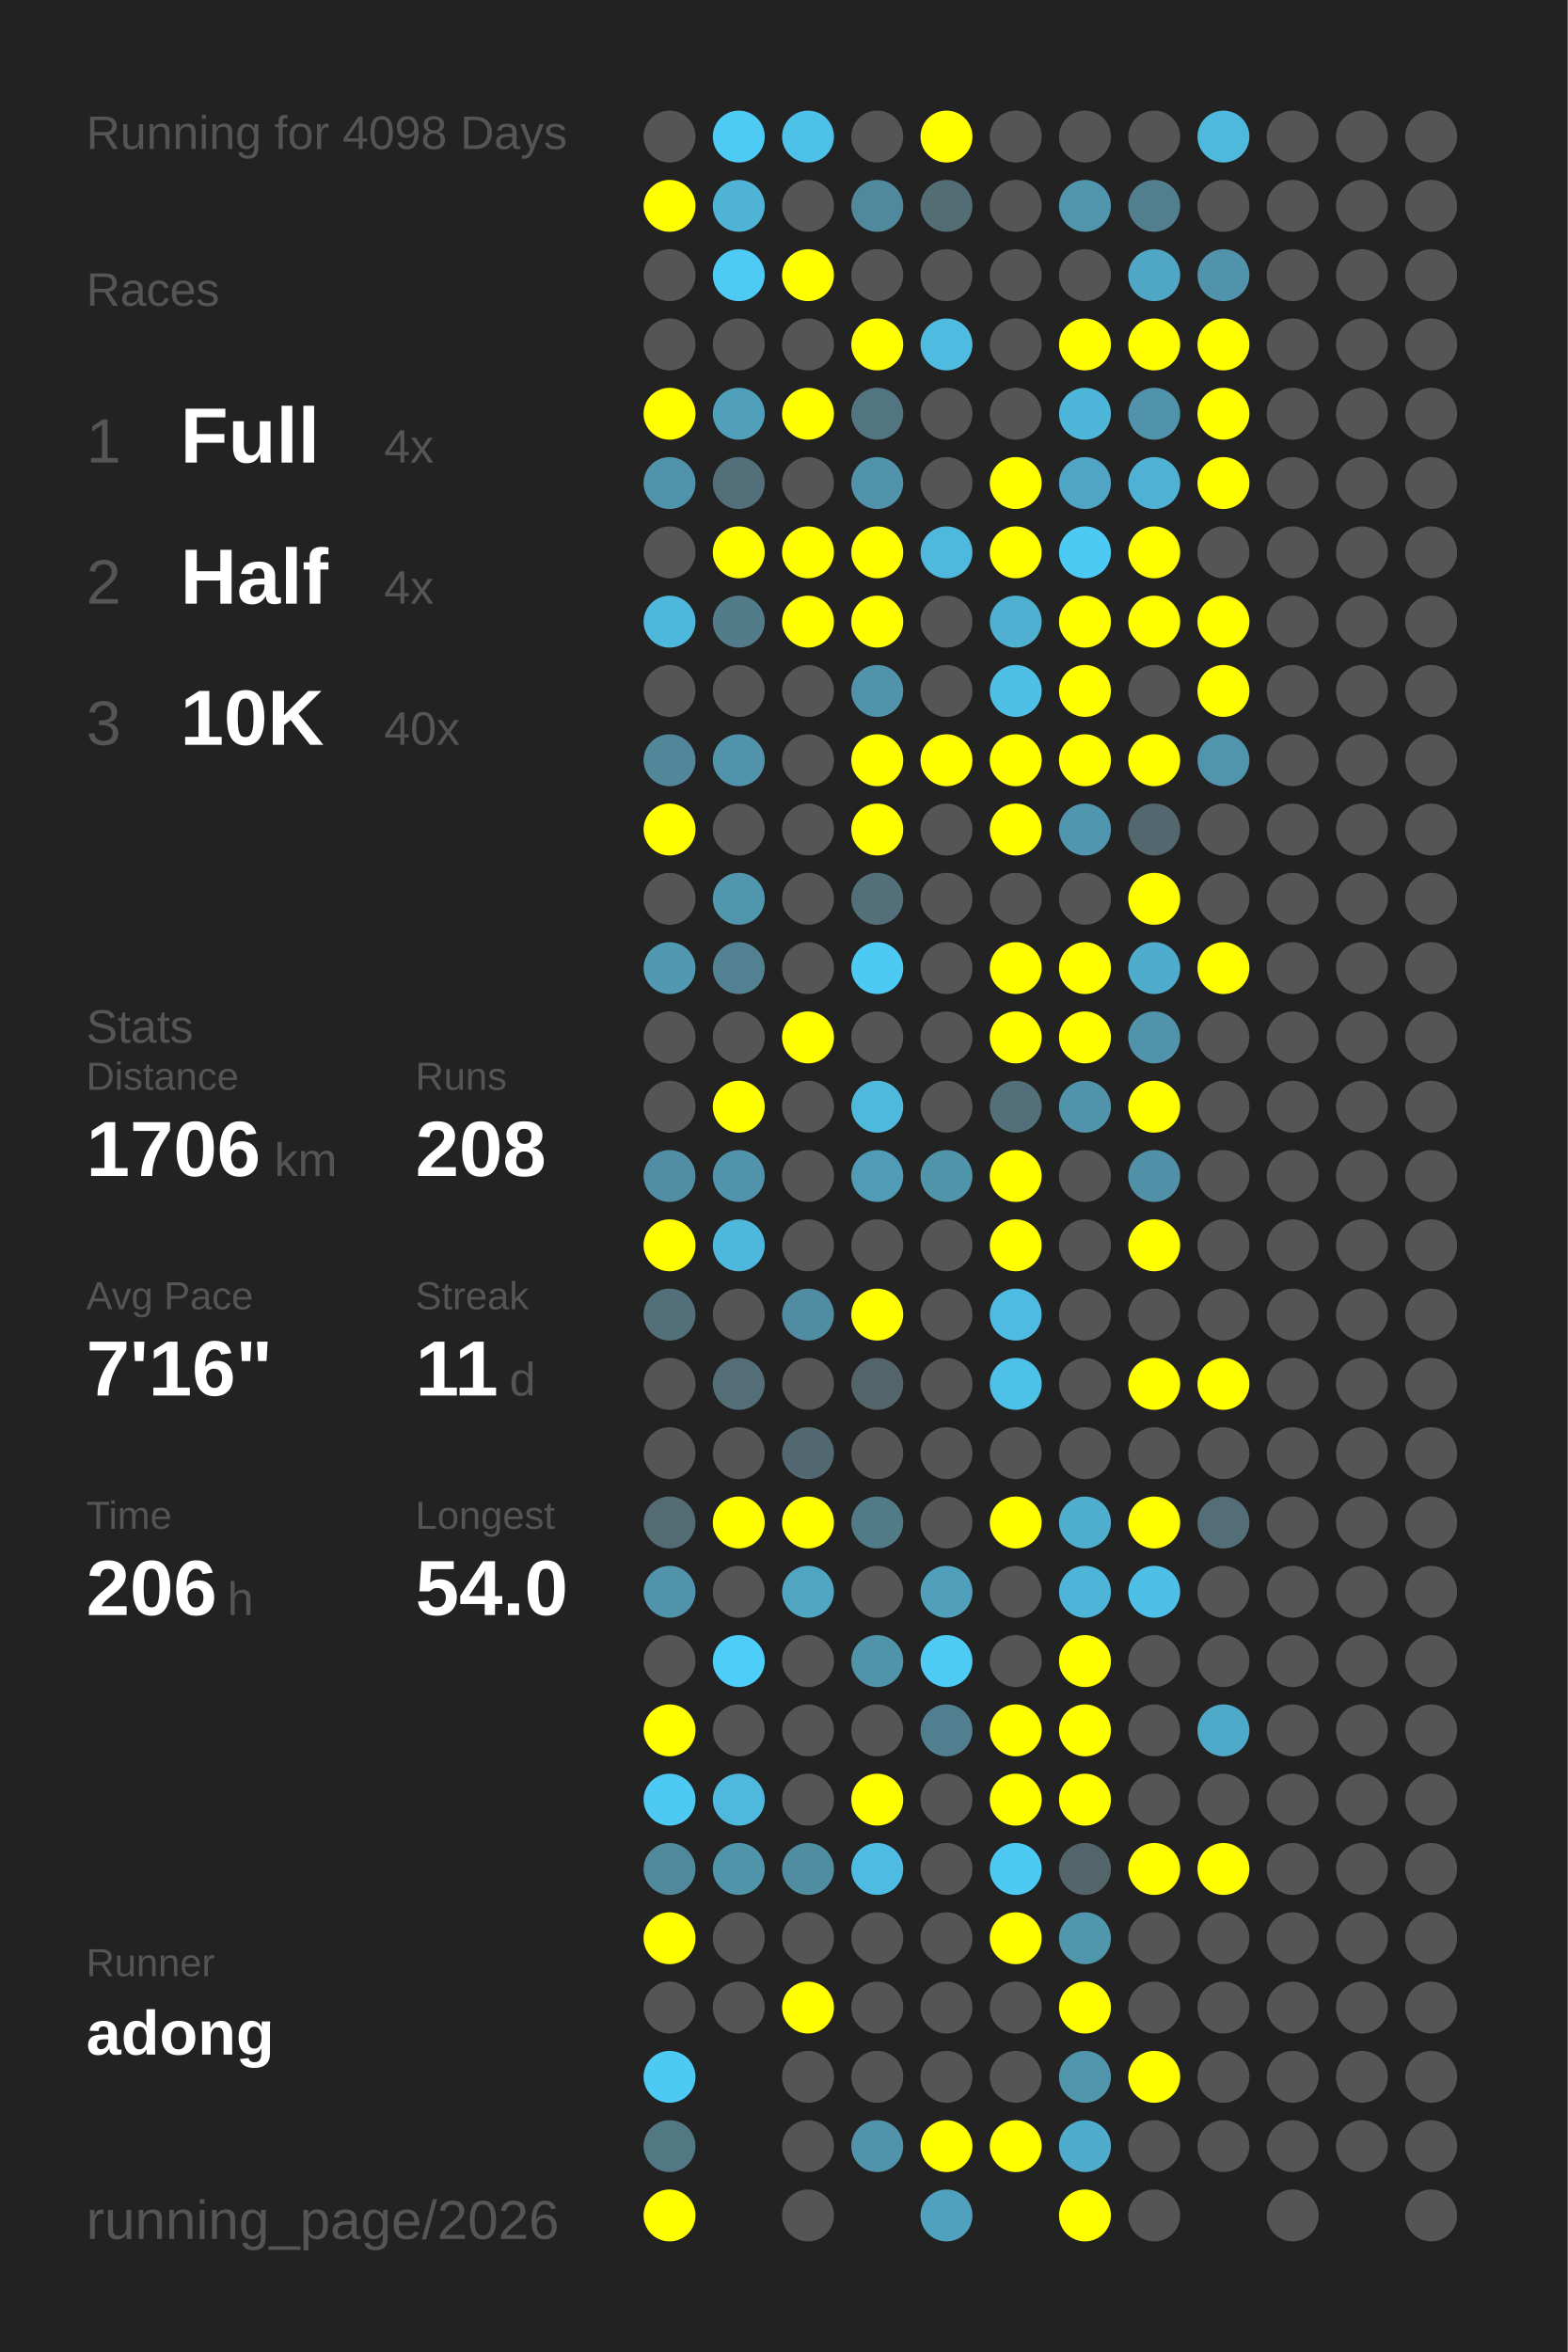
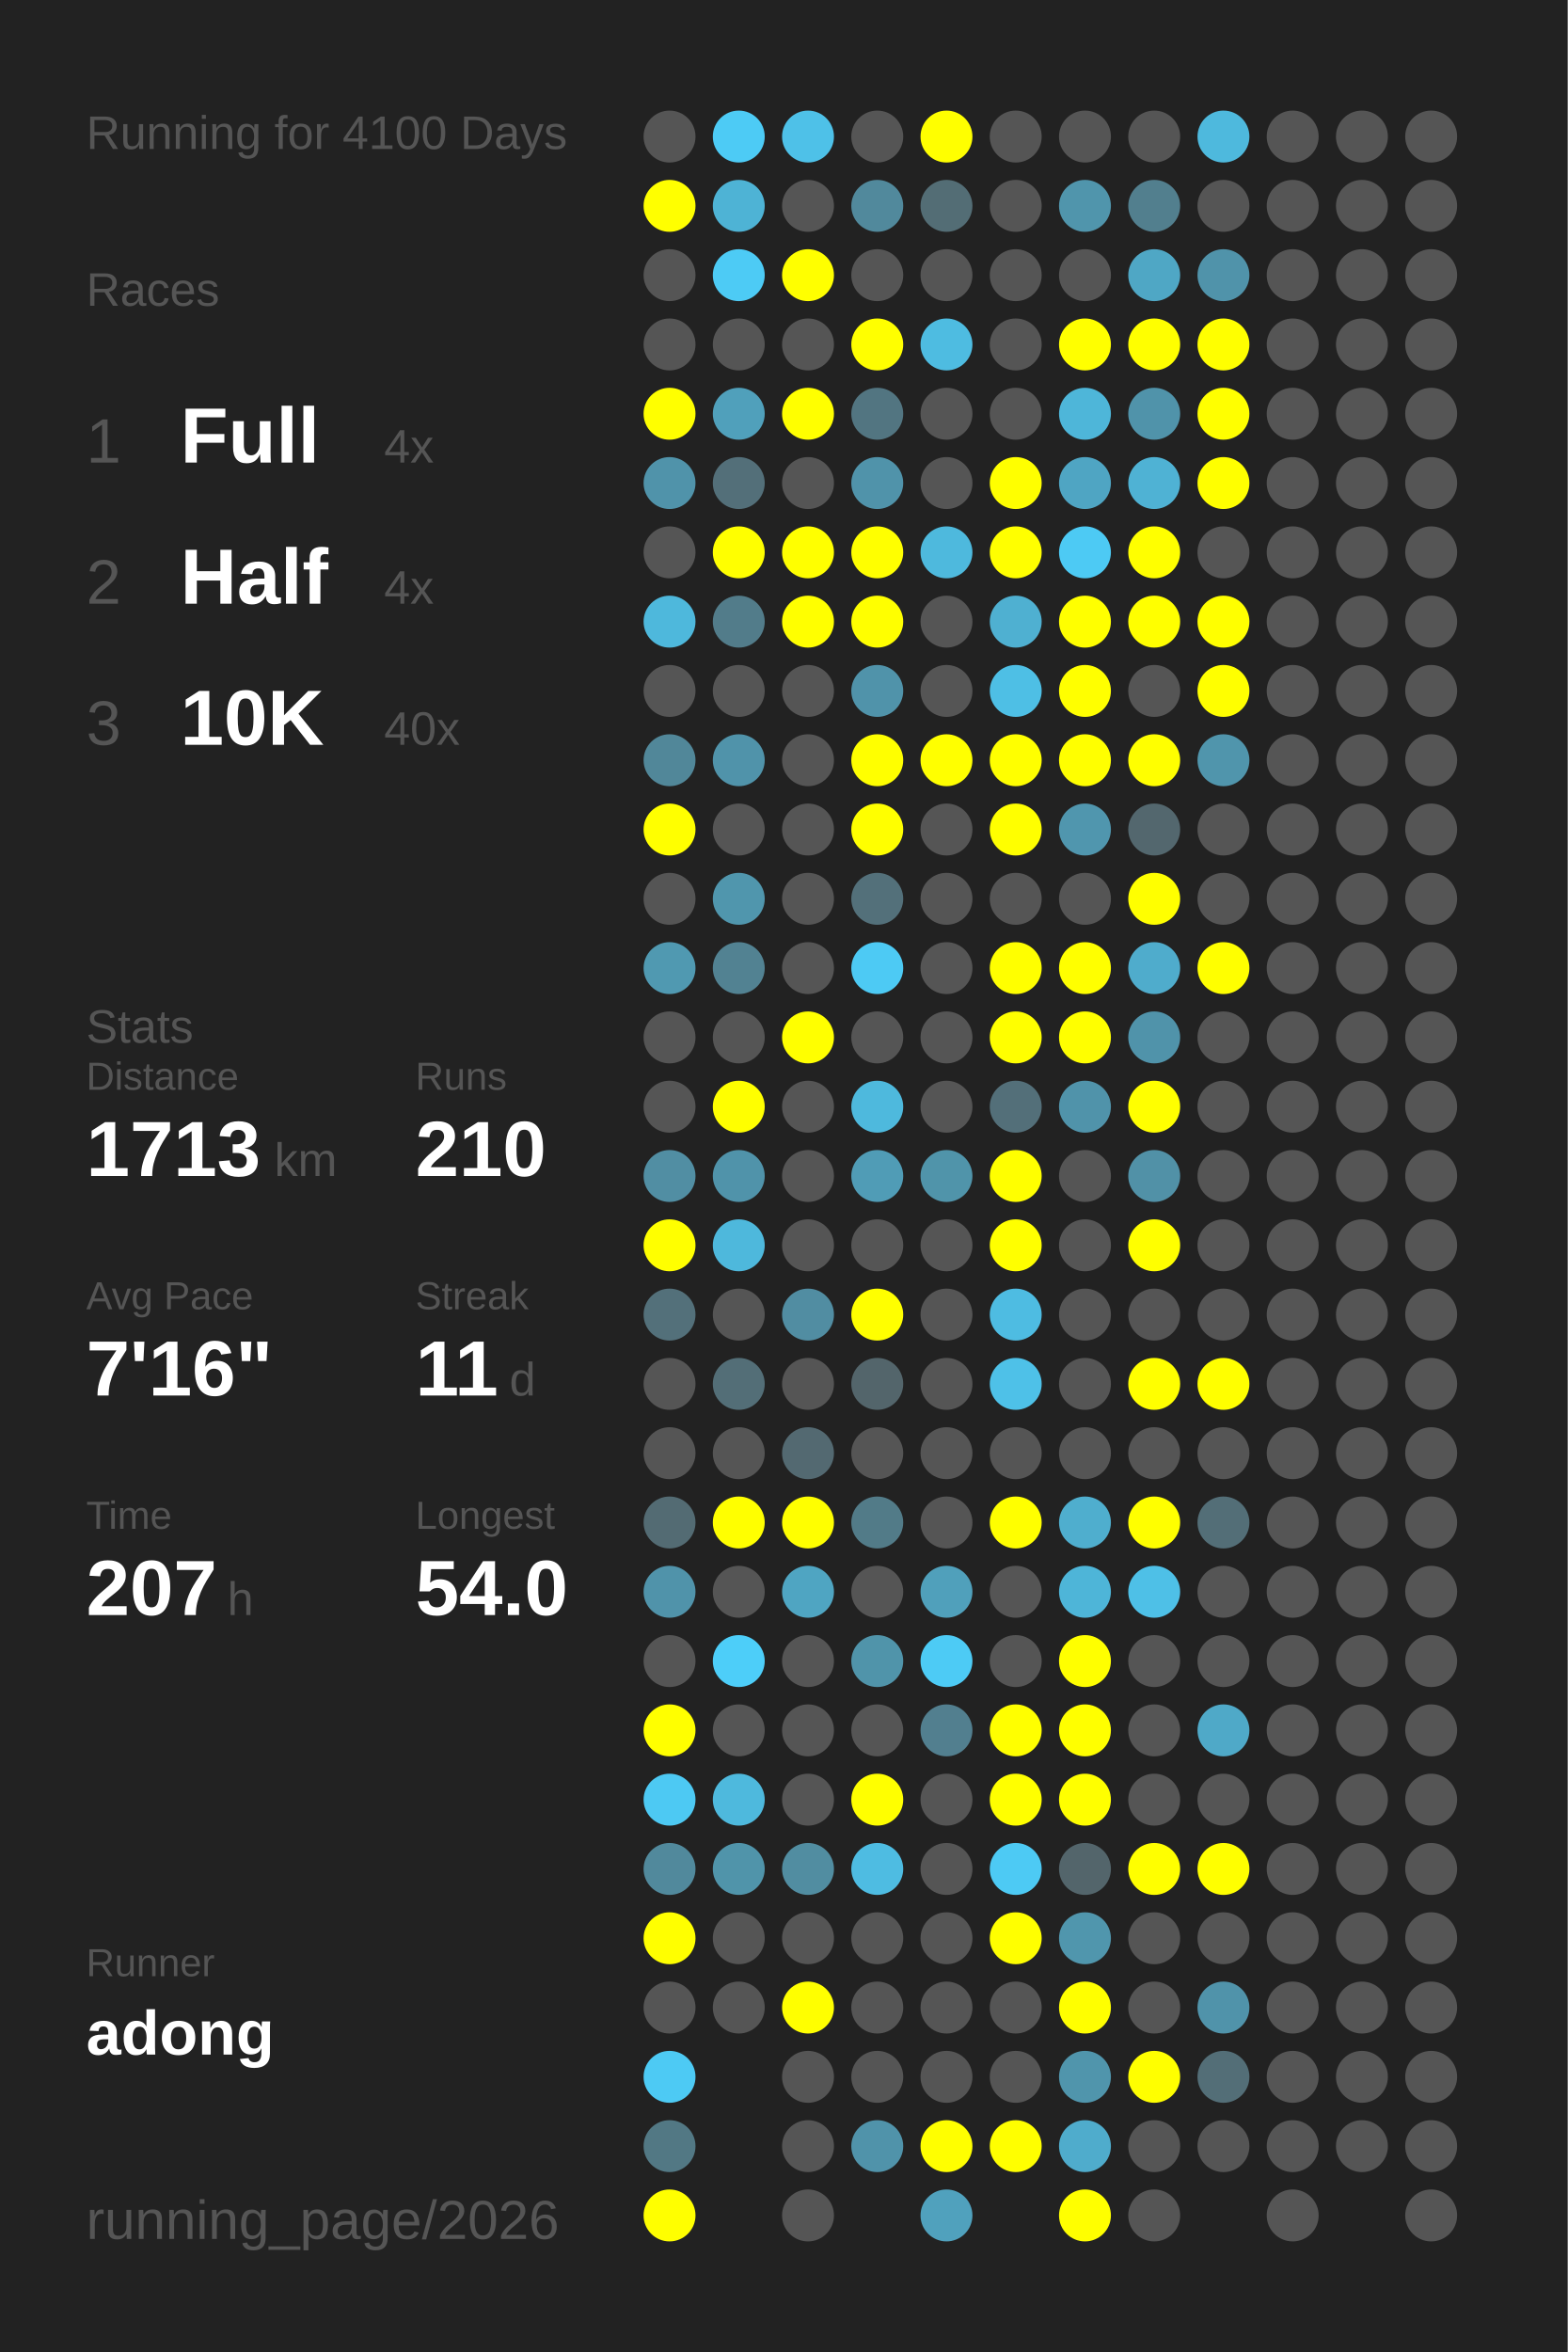
<svg xmlns="http://www.w3.org/2000/svg" baseProfile="full" height="300mm" version="1.1" viewBox="0,0,200,300" width="200mm">
  <defs />
  <rect fill="#222222" height="300" width="200" x="0" y="0" />
-   <text fill="#555555" style="font-size:6px; font-family:Arial;" x="11" y="19">Running for 4098 Days</text>
+   <text fill="#555555" style="font-size:6px; font-family:Arial;" x="11" y="19">Running for 4100 Days</text>
  <text fill="#555555" style="font-size:6px; font-family:Arial;" x="11" y="39">Races</text>
  <text fill="#555555" style="font-size:8px; font-family:Arial;" x="11" y="59">1</text>
  <text fill="#FFFFFF" style="font-size:10px; font-family:Arial; font-weight:bold;" x="23" y="59">Full</text>
  <text fill="#555555" style="font-size:6px; font-family:Arial;" x="49" y="59">4x</text>
  <text fill="#555555" style="font-size:8px; font-family:Arial;" x="11" y="77">2</text>
  <text fill="#FFFFFF" style="font-size:10px; font-family:Arial; font-weight:bold;" x="23" y="77">Half</text>
  <text fill="#555555" style="font-size:6px; font-family:Arial;" x="49" y="77">4x</text>
  <text fill="#555555" style="font-size:8px; font-family:Arial;" x="11" y="95">3</text>
  <text fill="#FFFFFF" style="font-size:10px; font-family:Arial; font-weight:bold;" x="23" y="95">10K</text>
  <text fill="#555555" style="font-size:6px; font-family:Arial;" x="49" y="95">40x</text>
  <text fill="#555555" style="font-size:6px; font-family:Arial;" x="11" y="133">Stats</text>
  <text fill="#555555" style="font-size:5px; font-family:Arial;" x="11" y="139">Distance</text>
-   <text fill="#FFFFFF" style="font-size:10px; font-family:Arial; font-weight:bold;" x="11" y="150">1706</text>
+   <text fill="#FFFFFF" style="font-size:10px; font-family:Arial; font-weight:bold;" x="11" y="150">1713</text>
  <text fill="#555555" style="font-size:6px; font-family:Arial;" x="35" y="150">km</text>
  <text fill="#555555" style="font-size:5px; font-family:Arial;" x="53" y="139">Runs</text>
-   <text fill="#FFFFFF" style="font-size:10px; font-family:Arial; font-weight:bold;" x="53" y="150">208</text>
+   <text fill="#FFFFFF" style="font-size:10px; font-family:Arial; font-weight:bold;" x="53" y="150">210</text>
  <text fill="#555555" style="font-size:5px; font-family:Arial;" x="11" y="167">Avg Pace</text>
  <text fill="#FFFFFF" style="font-size:10px; font-family:Arial; font-weight:bold;" x="11" y="178">7'16"</text>
  <text fill="#555555" style="font-size:5px; font-family:Arial;" x="53" y="167">Streak</text>
  <text fill="#FFFFFF" style="font-size:10px; font-family:Arial; font-weight:bold;" x="53" y="178">11</text>
  <text fill="#555555" style="font-size:6px; font-family:Arial;" x="65" y="178">d</text>
  <text fill="#555555" style="font-size:5px; font-family:Arial;" x="11" y="195">Time</text>
-   <text fill="#FFFFFF" style="font-size:10px; font-family:Arial; font-weight:bold;" x="11" y="206">206</text>
+   <text fill="#FFFFFF" style="font-size:10px; font-family:Arial; font-weight:bold;" x="11" y="206">207</text>
  <text fill="#555555" style="font-size:6px; font-family:Arial;" x="29" y="206">h</text>
  <text fill="#555555" style="font-size:5px; font-family:Arial;" x="53" y="195">Longest</text>
  <text fill="#FFFFFF" style="font-size:10px; font-family:Arial; font-weight:bold;" x="53" y="206">54.0</text>
  <text fill="#555555" style="font-size:5px; font-family:Arial;" x="11" y="252.065">Runner</text>
  <text fill="#FFFFFF" style="font-size:8px; font-family:Arial; font-weight:bold;" x="11" y="262.065">adong</text>
  <text fill="#555555" style="font-size:7px; font-family:Arial;" x="11" y="285.581">running_page/2026</text>
  <circle cx="85.417" cy="17.419" fill="#555555" r="3.312" />
  <circle cx="85.417" cy="26.258" fill="#FFFF00" r="3.312" />
  <circle cx="85.417" cy="35.097" fill="#555555" r="3.312" />
  <circle cx="85.417" cy="43.935" fill="#555555" r="3.312" />
  <circle cx="85.417" cy="52.774" fill="#FFFF00" r="3.312" />
  <circle cx="85.417" cy="61.613" fill="#5093aa" r="3.312" />
  <circle cx="85.417" cy="70.452" fill="#555555" r="3.312" />
  <circle cx="85.417" cy="79.29" fill="#4eb8dc" r="3.312" />
  <circle cx="85.417" cy="88.129" fill="#555555" r="3.312" />
  <circle cx="85.417" cy="96.968" fill="#518799" r="3.312" />
  <circle cx="85.417" cy="105.806" fill="#FFFF00" r="3.312" />
  <circle cx="85.417" cy="114.645" fill="#555555" r="3.312" />
  <circle cx="85.417" cy="123.484" fill="#5099b1" r="3.312" />
  <circle cx="85.417" cy="132.323" fill="#555555" r="3.312" />
  <circle cx="85.417" cy="141.161" fill="#555555" r="3.312" />
  <circle cx="85.417" cy="150" fill="#518ea3" r="3.312" />
  <circle cx="85.417" cy="158.839" fill="#FFFF00" r="3.312" />
  <circle cx="85.417" cy="167.677" fill="#53707a" r="3.312" />
  <circle cx="85.417" cy="176.516" fill="#555555" r="3.312" />
  <circle cx="85.417" cy="185.355" fill="#555555" r="3.312" />
  <circle cx="85.417" cy="194.194" fill="#536b73" r="3.312" />
  <circle cx="85.417" cy="203.032" fill="#5093aa" r="3.312" />
  <circle cx="85.417" cy="211.871" fill="#555555" r="3.312" />
  <circle cx="85.417" cy="220.71" fill="#FFFF00" r="3.312" />
  <circle cx="85.417" cy="229.548" fill="#4dc9f3" r="3.312" />
  <circle cx="85.417" cy="238.387" fill="#51899c" r="3.312" />
  <circle cx="85.417" cy="247.226" fill="#FFFF00" r="3.312" />
  <circle cx="85.417" cy="256.065" fill="#555555" r="3.312" />
  <circle cx="85.417" cy="264.903" fill="#4dcaf4" r="3.312" />
  <circle cx="85.417" cy="273.742" fill="#527884" r="3.312" />
  <circle cx="85.417" cy="282.581" fill="#FFFF00" r="3.312" />
  <circle cx="94.25" cy="17.419" fill="#4dcbf5" r="3.312" />
  <circle cx="94.25" cy="26.258" fill="#4eb3d5" r="3.312" />
  <circle cx="94.25" cy="35.097" fill="#4dcbf5" r="3.312" />
  <circle cx="94.25" cy="43.935" fill="#555555" r="3.312" />
  <circle cx="94.25" cy="52.774" fill="#50a0bb" r="3.312" />
  <circle cx="94.25" cy="61.613" fill="#536f79" r="3.312" />
  <circle cx="94.25" cy="70.452" fill="#FFFF00" r="3.312" />
  <circle cx="94.25" cy="79.29" fill="#527c8a" r="3.312" />
  <circle cx="94.25" cy="88.129" fill="#555555" r="3.312" />
  <circle cx="94.25" cy="96.968" fill="#5093aa" r="3.312" />
  <circle cx="94.25" cy="105.806" fill="#555555" r="3.312" />
  <circle cx="94.25" cy="114.645" fill="#5096ad" r="3.312" />
  <circle cx="94.25" cy="123.484" fill="#528292" r="3.312" />
  <circle cx="94.25" cy="132.323" fill="#555555" r="3.312" />
  <circle cx="94.25" cy="141.161" fill="#FFFF00" r="3.312" />
  <circle cx="94.25" cy="150" fill="#5093aa" r="3.312" />
  <circle cx="94.25" cy="158.839" fill="#4eb8dc" r="3.312" />
  <circle cx="94.25" cy="167.677" fill="#555555" r="3.312" />
  <circle cx="94.25" cy="176.516" fill="#536e77" r="3.312" />
  <circle cx="94.25" cy="185.355" fill="#555555" r="3.312" />
  <circle cx="94.25" cy="194.194" fill="#FFFF00" r="3.312" />
  <circle cx="94.25" cy="203.032" fill="#555555" r="3.312" />
  <circle cx="94.25" cy="211.871" fill="#4dcef9" r="3.312" />
  <circle cx="94.25" cy="220.71" fill="#555555" r="3.312" />
  <circle cx="94.25" cy="229.548" fill="#4eb9dd" r="3.312" />
  <circle cx="94.25" cy="238.387" fill="#5094aa" r="3.312" />
  <circle cx="94.25" cy="247.226" fill="#555555" r="3.312" />
  <circle cx="94.25" cy="256.065" fill="#555555" r="3.312" />
  <circle cx="103.083" cy="17.419" fill="#4ec1e8" r="3.312" />
  <circle cx="103.083" cy="26.258" fill="#555555" r="3.312" />
  <circle cx="103.083" cy="35.097" fill="#FFFF00" r="3.312" />
  <circle cx="103.083" cy="43.935" fill="#555555" r="3.312" />
  <circle cx="103.083" cy="52.774" fill="#FFFF00" r="3.312" />
  <circle cx="103.083" cy="61.613" fill="#555555" r="3.312" />
  <circle cx="103.083" cy="70.452" fill="#FFFF00" r="3.312" />
  <circle cx="103.083" cy="79.29" fill="#FFFF00" r="3.312" />
  <circle cx="103.083" cy="88.129" fill="#555555" r="3.312" />
  <circle cx="103.083" cy="96.968" fill="#555555" r="3.312" />
  <circle cx="103.083" cy="105.806" fill="#555555" r="3.312" />
  <circle cx="103.083" cy="114.645" fill="#555555" r="3.312" />
  <circle cx="103.083" cy="123.484" fill="#555555" r="3.312" />
  <circle cx="103.083" cy="132.323" fill="#FFFF00" r="3.312" />
  <circle cx="103.083" cy="141.161" fill="#555555" r="3.312" />
  <circle cx="103.083" cy="150" fill="#555555" r="3.312" />
  <circle cx="103.083" cy="158.839" fill="#555555" r="3.312" />
  <circle cx="103.083" cy="167.677" fill="#518da2" r="3.312" />
  <circle cx="103.083" cy="176.516" fill="#555555" r="3.312" />
  <circle cx="103.083" cy="185.355" fill="#536971" r="3.312" />
  <circle cx="103.083" cy="194.194" fill="#FFFF00" r="3.312" />
  <circle cx="103.083" cy="203.032" fill="#4fa5c2" r="3.312" />
  <circle cx="103.083" cy="211.871" fill="#555555" r="3.312" />
  <circle cx="103.083" cy="220.71" fill="#555555" r="3.312" />
  <circle cx="103.083" cy="229.548" fill="#555555" r="3.312" />
  <circle cx="103.083" cy="238.387" fill="#518da1" r="3.312" />
  <circle cx="103.083" cy="247.226" fill="#555555" r="3.312" />
  <circle cx="103.083" cy="256.065" fill="#FFFF00" r="3.312" />
  <circle cx="103.083" cy="264.903" fill="#555555" r="3.312" />
  <circle cx="103.083" cy="273.742" fill="#555555" r="3.312" />
  <circle cx="103.083" cy="282.581" fill="#555555" r="3.312" />
  <circle cx="111.917" cy="17.419" fill="#555555" r="3.312" />
  <circle cx="111.917" cy="26.258" fill="#51899c" r="3.312" />
  <circle cx="111.917" cy="35.097" fill="#555555" r="3.312" />
  <circle cx="111.917" cy="43.935" fill="#FFFF00" r="3.312" />
  <circle cx="111.917" cy="52.774" fill="#527581" r="3.312" />
  <circle cx="111.917" cy="61.613" fill="#5093aa" r="3.312" />
  <circle cx="111.917" cy="70.452" fill="#FFFF00" r="3.312" />
  <circle cx="111.917" cy="79.29" fill="#FFFF00" r="3.312" />
  <circle cx="111.917" cy="88.129" fill="#5093aa" r="3.312" />
  <circle cx="111.917" cy="96.968" fill="#FFFF00" r="3.312" />
  <circle cx="111.917" cy="105.806" fill="#FFFF00" r="3.312" />
  <circle cx="111.917" cy="114.645" fill="#53707a" r="3.312" />
  <circle cx="111.917" cy="123.484" fill="#4dcaf4" r="3.312" />
  <circle cx="111.917" cy="132.323" fill="#555555" r="3.312" />
  <circle cx="111.917" cy="141.161" fill="#4eb9dd" r="3.312" />
  <circle cx="111.917" cy="150" fill="#509cb6" r="3.312" />
  <circle cx="111.917" cy="158.839" fill="#555555" r="3.312" />
  <circle cx="111.917" cy="167.677" fill="#FFFF00" r="3.312" />
  <circle cx="111.917" cy="176.516" fill="#53656b" r="3.312" />
  <circle cx="111.917" cy="185.355" fill="#555555" r="3.312" />
  <circle cx="111.917" cy="194.194" fill="#527b88" r="3.312" />
  <circle cx="111.917" cy="203.032" fill="#555555" r="3.312" />
  <circle cx="111.917" cy="211.871" fill="#5094aa" r="3.312" />
  <circle cx="111.917" cy="220.71" fill="#555555" r="3.312" />
  <circle cx="111.917" cy="229.548" fill="#FFFF00" r="3.312" />
  <circle cx="111.917" cy="238.387" fill="#4ebce2" r="3.312" />
  <circle cx="111.917" cy="247.226" fill="#555555" r="3.312" />
  <circle cx="111.917" cy="256.065" fill="#555555" r="3.312" />
  <circle cx="111.917" cy="264.903" fill="#555555" r="3.312" />
  <circle cx="111.917" cy="273.742" fill="#5093aa" r="3.312" />
  <circle cx="120.75" cy="17.419" fill="#FFFF00" r="3.312" />
  <circle cx="120.75" cy="26.258" fill="#536d75" r="3.312" />
  <circle cx="120.75" cy="35.097" fill="#555555" r="3.312" />
  <circle cx="120.75" cy="43.935" fill="#4ebce1" r="3.312" />
  <circle cx="120.75" cy="52.774" fill="#555555" r="3.312" />
  <circle cx="120.75" cy="61.613" fill="#555555" r="3.312" />
  <circle cx="120.75" cy="70.452" fill="#4eb9dd" r="3.312" />
  <circle cx="120.75" cy="79.29" fill="#555555" r="3.312" />
  <circle cx="120.75" cy="88.129" fill="#555555" r="3.312" />
  <circle cx="120.75" cy="96.968" fill="#FFFF00" r="3.312" />
  <circle cx="120.75" cy="105.806" fill="#555555" r="3.312" />
  <circle cx="120.75" cy="114.645" fill="#555555" r="3.312" />
  <circle cx="120.75" cy="123.484" fill="#555555" r="3.312" />
  <circle cx="120.75" cy="132.323" fill="#555555" r="3.312" />
  <circle cx="120.75" cy="141.161" fill="#555555" r="3.312" />
  <circle cx="120.75" cy="150" fill="#5094aa" r="3.312" />
  <circle cx="120.75" cy="158.839" fill="#555555" r="3.312" />
  <circle cx="120.75" cy="167.677" fill="#555555" r="3.312" />
  <circle cx="120.75" cy="176.516" fill="#555555" r="3.312" />
  <circle cx="120.75" cy="185.355" fill="#555555" r="3.312" />
  <circle cx="120.75" cy="194.194" fill="#555555" r="3.312" />
  <circle cx="120.75" cy="203.032" fill="#50a0bb" r="3.312" />
  <circle cx="120.75" cy="211.871" fill="#4dcbf5" r="3.312" />
  <circle cx="120.75" cy="220.71" fill="#527f8f" r="3.312" />
  <circle cx="120.75" cy="229.548" fill="#555555" r="3.312" />
  <circle cx="120.75" cy="238.387" fill="#555555" r="3.312" />
  <circle cx="120.75" cy="247.226" fill="#555555" r="3.312" />
  <circle cx="120.75" cy="256.065" fill="#555555" r="3.312" />
  <circle cx="120.75" cy="264.903" fill="#555555" r="3.312" />
  <circle cx="120.75" cy="273.742" fill="#FFFF00" r="3.312" />
  <circle cx="120.75" cy="282.581" fill="#50a1bd" r="3.312" />
  <circle cx="129.583" cy="17.419" fill="#555555" r="3.312" />
  <circle cx="129.583" cy="26.258" fill="#555555" r="3.312" />
  <circle cx="129.583" cy="35.097" fill="#555555" r="3.312" />
  <circle cx="129.583" cy="43.935" fill="#555555" r="3.312" />
  <circle cx="129.583" cy="52.774" fill="#555555" r="3.312" />
  <circle cx="129.583" cy="61.613" fill="#FFFF00" r="3.312" />
  <circle cx="129.583" cy="70.452" fill="#FFFF00" r="3.312" />
  <circle cx="129.583" cy="79.29" fill="#4fb0d1" r="3.312" />
  <circle cx="129.583" cy="88.129" fill="#4ebfe5" r="3.312" />
  <circle cx="129.583" cy="96.968" fill="#FFFF00" r="3.312" />
  <circle cx="129.583" cy="105.806" fill="#FFFF00" r="3.312" />
  <circle cx="129.583" cy="114.645" fill="#555555" r="3.312" />
  <circle cx="129.583" cy="123.484" fill="#FFFF00" r="3.312" />
  <circle cx="129.583" cy="132.323" fill="#FFFF00" r="3.312" />
  <circle cx="129.583" cy="141.161" fill="#536f79" r="3.312" />
  <circle cx="129.583" cy="150" fill="#FFFF00" r="3.312" />
  <circle cx="129.583" cy="158.839" fill="#FFFF00" r="3.312" />
  <circle cx="129.583" cy="167.677" fill="#4ebce2" r="3.312" />
  <circle cx="129.583" cy="176.516" fill="#4ec1e8" r="3.312" />
  <circle cx="129.583" cy="185.355" fill="#555555" r="3.312" />
  <circle cx="129.583" cy="194.194" fill="#FFFF00" r="3.312" />
  <circle cx="129.583" cy="203.032" fill="#555555" r="3.312" />
  <circle cx="129.583" cy="211.871" fill="#555555" r="3.312" />
  <circle cx="129.583" cy="220.71" fill="#FFFF00" r="3.312" />
  <circle cx="129.583" cy="229.548" fill="#FFFF00" r="3.312" />
  <circle cx="129.583" cy="238.387" fill="#4dcaf4" r="3.312" />
  <circle cx="129.583" cy="247.226" fill="#FFFF00" r="3.312" />
  <circle cx="129.583" cy="256.065" fill="#555555" r="3.312" />
  <circle cx="129.583" cy="264.903" fill="#555555" r="3.312" />
  <circle cx="129.583" cy="273.742" fill="#FFFF00" r="3.312" />
  <circle cx="138.417" cy="17.419" fill="#555555" r="3.312" />
  <circle cx="138.417" cy="26.258" fill="#5095ac" r="3.312" />
  <circle cx="138.417" cy="35.097" fill="#555555" r="3.312" />
  <circle cx="138.417" cy="43.935" fill="#FFFF00" r="3.312" />
  <circle cx="138.417" cy="52.774" fill="#4eb6d9" r="3.312" />
  <circle cx="138.417" cy="61.613" fill="#4fa5c3" r="3.312" />
  <circle cx="138.417" cy="70.452" fill="#4dcaf4" r="3.312" />
  <circle cx="138.417" cy="79.29" fill="#FFFF00" r="3.312" />
  <circle cx="138.417" cy="88.129" fill="#FFFF00" r="3.312" />
  <circle cx="138.417" cy="96.968" fill="#FFFF00" r="3.312" />
  <circle cx="138.417" cy="105.806" fill="#5096ae" r="3.312" />
  <circle cx="138.417" cy="114.645" fill="#555555" r="3.312" />
  <circle cx="138.417" cy="123.484" fill="#FFFF00" r="3.312" />
  <circle cx="138.417" cy="132.323" fill="#FFFF00" r="3.312" />
  <circle cx="138.417" cy="141.161" fill="#5093aa" r="3.312" />
  <circle cx="138.417" cy="150" fill="#555555" r="3.312" />
  <circle cx="138.417" cy="158.839" fill="#555555" r="3.312" />
  <circle cx="138.417" cy="167.677" fill="#555555" r="3.312" />
  <circle cx="138.417" cy="176.516" fill="#555555" r="3.312" />
  <circle cx="138.417" cy="185.355" fill="#555555" r="3.312" />
  <circle cx="138.417" cy="194.194" fill="#4faece" r="3.312" />
  <circle cx="138.417" cy="203.032" fill="#4eb5d8" r="3.312" />
  <circle cx="138.417" cy="211.871" fill="#FFFF00" r="3.312" />
  <circle cx="138.417" cy="220.71" fill="#FFFF00" r="3.312" />
  <circle cx="138.417" cy="229.548" fill="#FFFF00" r="3.312" />
  <circle cx="138.417" cy="238.387" fill="#53656b" r="3.312" />
  <circle cx="138.417" cy="247.226" fill="#5096ad" r="3.312" />
  <circle cx="138.417" cy="256.065" fill="#FFFF00" r="3.312" />
  <circle cx="138.417" cy="264.903" fill="#5095ac" r="3.312" />
  <circle cx="138.417" cy="273.742" fill="#4faccc" r="3.312" />
  <circle cx="138.417" cy="282.581" fill="#FFFF00" r="3.312" />
  <circle cx="147.25" cy="17.419" fill="#555555" r="3.312" />
  <circle cx="147.25" cy="26.258" fill="#527f8e" r="3.312" />
  <circle cx="147.25" cy="35.097" fill="#4fa7c5" r="3.312" />
  <circle cx="147.25" cy="43.935" fill="#FFFF00" r="3.312" />
  <circle cx="147.25" cy="52.774" fill="#5093aa" r="3.312" />
  <circle cx="147.25" cy="61.613" fill="#4fb2d4" r="3.312" />
  <circle cx="147.25" cy="70.452" fill="#FFFF00" r="3.312" />
  <circle cx="147.25" cy="79.29" fill="#FFFF00" r="3.312" />
  <circle cx="147.25" cy="88.129" fill="#555555" r="3.312" />
  <circle cx="147.25" cy="96.968" fill="#FFFF00" r="3.312" />
  <circle cx="147.25" cy="105.806" fill="#53676e" r="3.312" />
  <circle cx="147.25" cy="114.645" fill="#FFFF00" r="3.312" />
  <circle cx="147.25" cy="123.484" fill="#4faccc" r="3.312" />
  <circle cx="147.25" cy="132.323" fill="#5093aa" r="3.312" />
  <circle cx="147.25" cy="141.161" fill="#FFFF00" r="3.312" />
  <circle cx="147.25" cy="150" fill="#5191a7" r="3.312" />
  <circle cx="147.25" cy="158.839" fill="#FFFF00" r="3.312" />
  <circle cx="147.25" cy="167.677" fill="#555555" r="3.312" />
  <circle cx="147.25" cy="176.516" fill="#FFFF00" r="3.312" />
  <circle cx="147.25" cy="185.355" fill="#555555" r="3.312" />
  <circle cx="147.25" cy="194.194" fill="#FFFF00" r="3.312" />
  <circle cx="147.25" cy="203.032" fill="#4ec0e7" r="3.312" />
  <circle cx="147.25" cy="211.871" fill="#555555" r="3.312" />
  <circle cx="147.25" cy="220.71" fill="#555555" r="3.312" />
  <circle cx="147.25" cy="229.548" fill="#555555" r="3.312" />
  <circle cx="147.25" cy="238.387" fill="#FFFF00" r="3.312" />
  <circle cx="147.25" cy="247.226" fill="#555555" r="3.312" />
  <circle cx="147.25" cy="256.065" fill="#555555" r="3.312" />
  <circle cx="147.25" cy="264.903" fill="#FFFF00" r="3.312" />
  <circle cx="147.25" cy="273.742" fill="#555555" r="3.312" />
  <circle cx="147.25" cy="282.581" fill="#555555" r="3.312" />
  <circle cx="156.083" cy="17.419" fill="#4eb9dd" r="3.312" />
  <circle cx="156.083" cy="26.258" fill="#555555" r="3.312" />
  <circle cx="156.083" cy="35.097" fill="#5093aa" r="3.312" />
  <circle cx="156.083" cy="43.935" fill="#FFFF00" r="3.312" />
  <circle cx="156.083" cy="52.774" fill="#FFFF00" r="3.312" />
  <circle cx="156.083" cy="61.613" fill="#FFFF00" r="3.312" />
  <circle cx="156.083" cy="70.452" fill="#555555" r="3.312" />
  <circle cx="156.083" cy="79.29" fill="#FFFF00" r="3.312" />
  <circle cx="156.083" cy="88.129" fill="#FFFF00" r="3.312" />
  <circle cx="156.083" cy="96.968" fill="#5095ac" r="3.312" />
  <circle cx="156.083" cy="105.806" fill="#555555" r="3.312" />
  <circle cx="156.083" cy="114.645" fill="#555555" r="3.312" />
  <circle cx="156.083" cy="123.484" fill="#FFFF00" r="3.312" />
  <circle cx="156.083" cy="132.323" fill="#555555" r="3.312" />
  <circle cx="156.083" cy="141.161" fill="#555555" r="3.312" />
  <circle cx="156.083" cy="150" fill="#555555" r="3.312" />
  <circle cx="156.083" cy="158.839" fill="#555555" r="3.312" />
  <circle cx="156.083" cy="167.677" fill="#555555" r="3.312" />
  <circle cx="156.083" cy="176.516" fill="#FFFF00" r="3.312" />
  <circle cx="156.083" cy="185.355" fill="#555555" r="3.312" />
  <circle cx="156.083" cy="194.194" fill="#536e77" r="3.312" />
  <circle cx="156.083" cy="203.032" fill="#555555" r="3.312" />
  <circle cx="156.083" cy="211.871" fill="#555555" r="3.312" />
  <circle cx="156.083" cy="220.71" fill="#4fa9c8" r="3.312" />
  <circle cx="156.083" cy="229.548" fill="#555555" r="3.312" />
  <circle cx="156.083" cy="238.387" fill="#FFFF00" r="3.312" />
  <circle cx="156.083" cy="247.226" fill="#555555" r="3.312" />
-   <circle cx="156.083" cy="256.065" fill="#555555" r="3.312" />
-   <circle cx="156.083" cy="264.903" fill="#555555" r="3.312" />
+   <circle cx="156.083" cy="256.065" fill="#5093aa" r="3.312" />
+   <circle cx="156.083" cy="264.903" fill="#536e77" r="3.312" />
  <circle cx="156.083" cy="273.742" fill="#555555" r="3.312" />
  <circle cx="164.917" cy="17.419" fill="#555555" r="3.312" />
  <circle cx="164.917" cy="26.258" fill="#555555" r="3.312" />
  <circle cx="164.917" cy="35.097" fill="#555555" r="3.312" />
  <circle cx="164.917" cy="43.935" fill="#555555" r="3.312" />
  <circle cx="164.917" cy="52.774" fill="#555555" r="3.312" />
  <circle cx="164.917" cy="61.613" fill="#555555" r="3.312" />
  <circle cx="164.917" cy="70.452" fill="#555555" r="3.312" />
  <circle cx="164.917" cy="79.29" fill="#555555" r="3.312" />
  <circle cx="164.917" cy="88.129" fill="#555555" r="3.312" />
  <circle cx="164.917" cy="96.968" fill="#555555" r="3.312" />
  <circle cx="164.917" cy="105.806" fill="#555555" r="3.312" />
  <circle cx="164.917" cy="114.645" fill="#555555" r="3.312" />
  <circle cx="164.917" cy="123.484" fill="#555555" r="3.312" />
  <circle cx="164.917" cy="132.323" fill="#555555" r="3.312" />
  <circle cx="164.917" cy="141.161" fill="#555555" r="3.312" />
  <circle cx="164.917" cy="150" fill="#555555" r="3.312" />
  <circle cx="164.917" cy="158.839" fill="#555555" r="3.312" />
  <circle cx="164.917" cy="167.677" fill="#555555" r="3.312" />
  <circle cx="164.917" cy="176.516" fill="#555555" r="3.312" />
  <circle cx="164.917" cy="185.355" fill="#555555" r="3.312" />
  <circle cx="164.917" cy="194.194" fill="#555555" r="3.312" />
  <circle cx="164.917" cy="203.032" fill="#555555" r="3.312" />
  <circle cx="164.917" cy="211.871" fill="#555555" r="3.312" />
  <circle cx="164.917" cy="220.71" fill="#555555" r="3.312" />
  <circle cx="164.917" cy="229.548" fill="#555555" r="3.312" />
  <circle cx="164.917" cy="238.387" fill="#555555" r="3.312" />
  <circle cx="164.917" cy="247.226" fill="#555555" r="3.312" />
  <circle cx="164.917" cy="256.065" fill="#555555" r="3.312" />
  <circle cx="164.917" cy="264.903" fill="#555555" r="3.312" />
  <circle cx="164.917" cy="273.742" fill="#555555" r="3.312" />
  <circle cx="164.917" cy="282.581" fill="#555555" r="3.312" />
  <circle cx="173.75" cy="17.419" fill="#555555" r="3.312" />
  <circle cx="173.75" cy="26.258" fill="#555555" r="3.312" />
  <circle cx="173.75" cy="35.097" fill="#555555" r="3.312" />
  <circle cx="173.75" cy="43.935" fill="#555555" r="3.312" />
  <circle cx="173.75" cy="52.774" fill="#555555" r="3.312" />
  <circle cx="173.75" cy="61.613" fill="#555555" r="3.312" />
  <circle cx="173.75" cy="70.452" fill="#555555" r="3.312" />
  <circle cx="173.75" cy="79.29" fill="#555555" r="3.312" />
  <circle cx="173.75" cy="88.129" fill="#555555" r="3.312" />
  <circle cx="173.75" cy="96.968" fill="#555555" r="3.312" />
  <circle cx="173.75" cy="105.806" fill="#555555" r="3.312" />
  <circle cx="173.75" cy="114.645" fill="#555555" r="3.312" />
  <circle cx="173.75" cy="123.484" fill="#555555" r="3.312" />
  <circle cx="173.75" cy="132.323" fill="#555555" r="3.312" />
  <circle cx="173.75" cy="141.161" fill="#555555" r="3.312" />
  <circle cx="173.75" cy="150" fill="#555555" r="3.312" />
  <circle cx="173.75" cy="158.839" fill="#555555" r="3.312" />
  <circle cx="173.75" cy="167.677" fill="#555555" r="3.312" />
  <circle cx="173.75" cy="176.516" fill="#555555" r="3.312" />
  <circle cx="173.75" cy="185.355" fill="#555555" r="3.312" />
  <circle cx="173.75" cy="194.194" fill="#555555" r="3.312" />
  <circle cx="173.75" cy="203.032" fill="#555555" r="3.312" />
  <circle cx="173.75" cy="211.871" fill="#555555" r="3.312" />
  <circle cx="173.75" cy="220.71" fill="#555555" r="3.312" />
  <circle cx="173.75" cy="229.548" fill="#555555" r="3.312" />
  <circle cx="173.75" cy="238.387" fill="#555555" r="3.312" />
  <circle cx="173.75" cy="247.226" fill="#555555" r="3.312" />
  <circle cx="173.75" cy="256.065" fill="#555555" r="3.312" />
  <circle cx="173.75" cy="264.903" fill="#555555" r="3.312" />
  <circle cx="173.75" cy="273.742" fill="#555555" r="3.312" />
  <circle cx="182.583" cy="17.419" fill="#555555" r="3.312" />
  <circle cx="182.583" cy="26.258" fill="#555555" r="3.312" />
  <circle cx="182.583" cy="35.097" fill="#555555" r="3.312" />
  <circle cx="182.583" cy="43.935" fill="#555555" r="3.312" />
  <circle cx="182.583" cy="52.774" fill="#555555" r="3.312" />
  <circle cx="182.583" cy="61.613" fill="#555555" r="3.312" />
  <circle cx="182.583" cy="70.452" fill="#555555" r="3.312" />
  <circle cx="182.583" cy="79.29" fill="#555555" r="3.312" />
  <circle cx="182.583" cy="88.129" fill="#555555" r="3.312" />
  <circle cx="182.583" cy="96.968" fill="#555555" r="3.312" />
  <circle cx="182.583" cy="105.806" fill="#555555" r="3.312" />
  <circle cx="182.583" cy="114.645" fill="#555555" r="3.312" />
  <circle cx="182.583" cy="123.484" fill="#555555" r="3.312" />
  <circle cx="182.583" cy="132.323" fill="#555555" r="3.312" />
  <circle cx="182.583" cy="141.161" fill="#555555" r="3.312" />
  <circle cx="182.583" cy="150" fill="#555555" r="3.312" />
  <circle cx="182.583" cy="158.839" fill="#555555" r="3.312" />
  <circle cx="182.583" cy="167.677" fill="#555555" r="3.312" />
  <circle cx="182.583" cy="176.516" fill="#555555" r="3.312" />
  <circle cx="182.583" cy="185.355" fill="#555555" r="3.312" />
  <circle cx="182.583" cy="194.194" fill="#555555" r="3.312" />
  <circle cx="182.583" cy="203.032" fill="#555555" r="3.312" />
  <circle cx="182.583" cy="211.871" fill="#555555" r="3.312" />
  <circle cx="182.583" cy="220.71" fill="#555555" r="3.312" />
  <circle cx="182.583" cy="229.548" fill="#555555" r="3.312" />
  <circle cx="182.583" cy="238.387" fill="#555555" r="3.312" />
  <circle cx="182.583" cy="247.226" fill="#555555" r="3.312" />
  <circle cx="182.583" cy="256.065" fill="#555555" r="3.312" />
  <circle cx="182.583" cy="264.903" fill="#555555" r="3.312" />
  <circle cx="182.583" cy="273.742" fill="#555555" r="3.312" />
  <circle cx="182.583" cy="282.581" fill="#555555" r="3.312" />
</svg>
